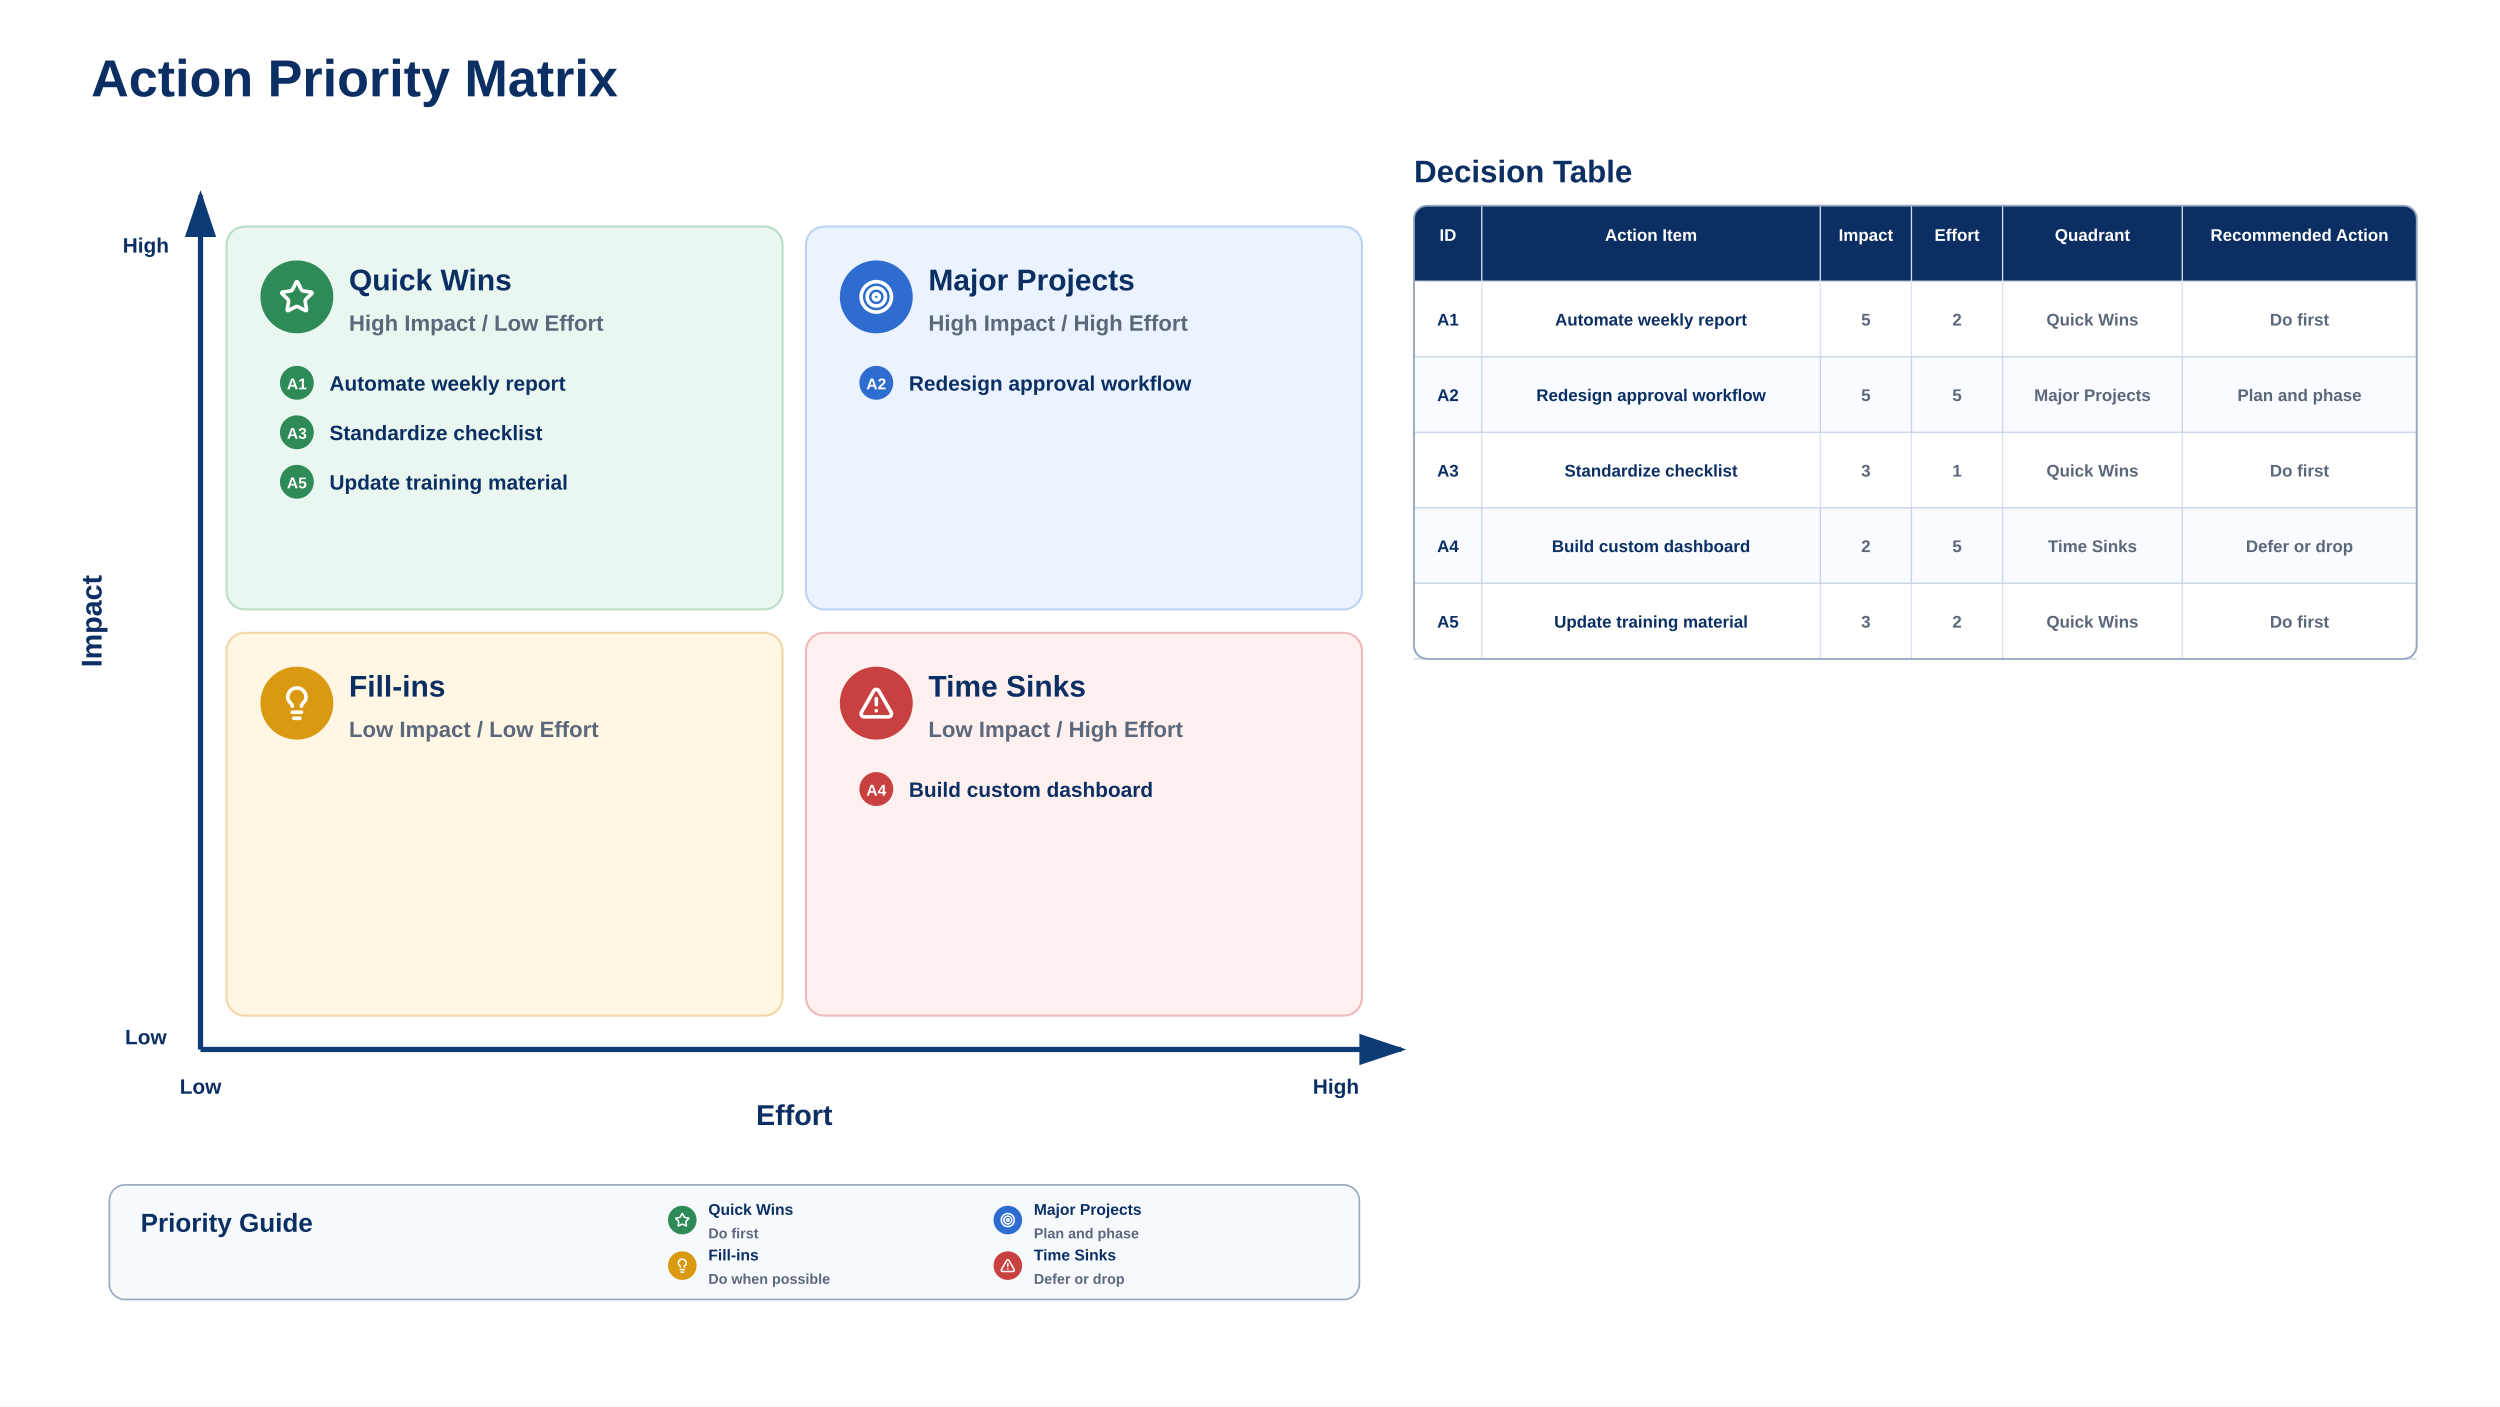
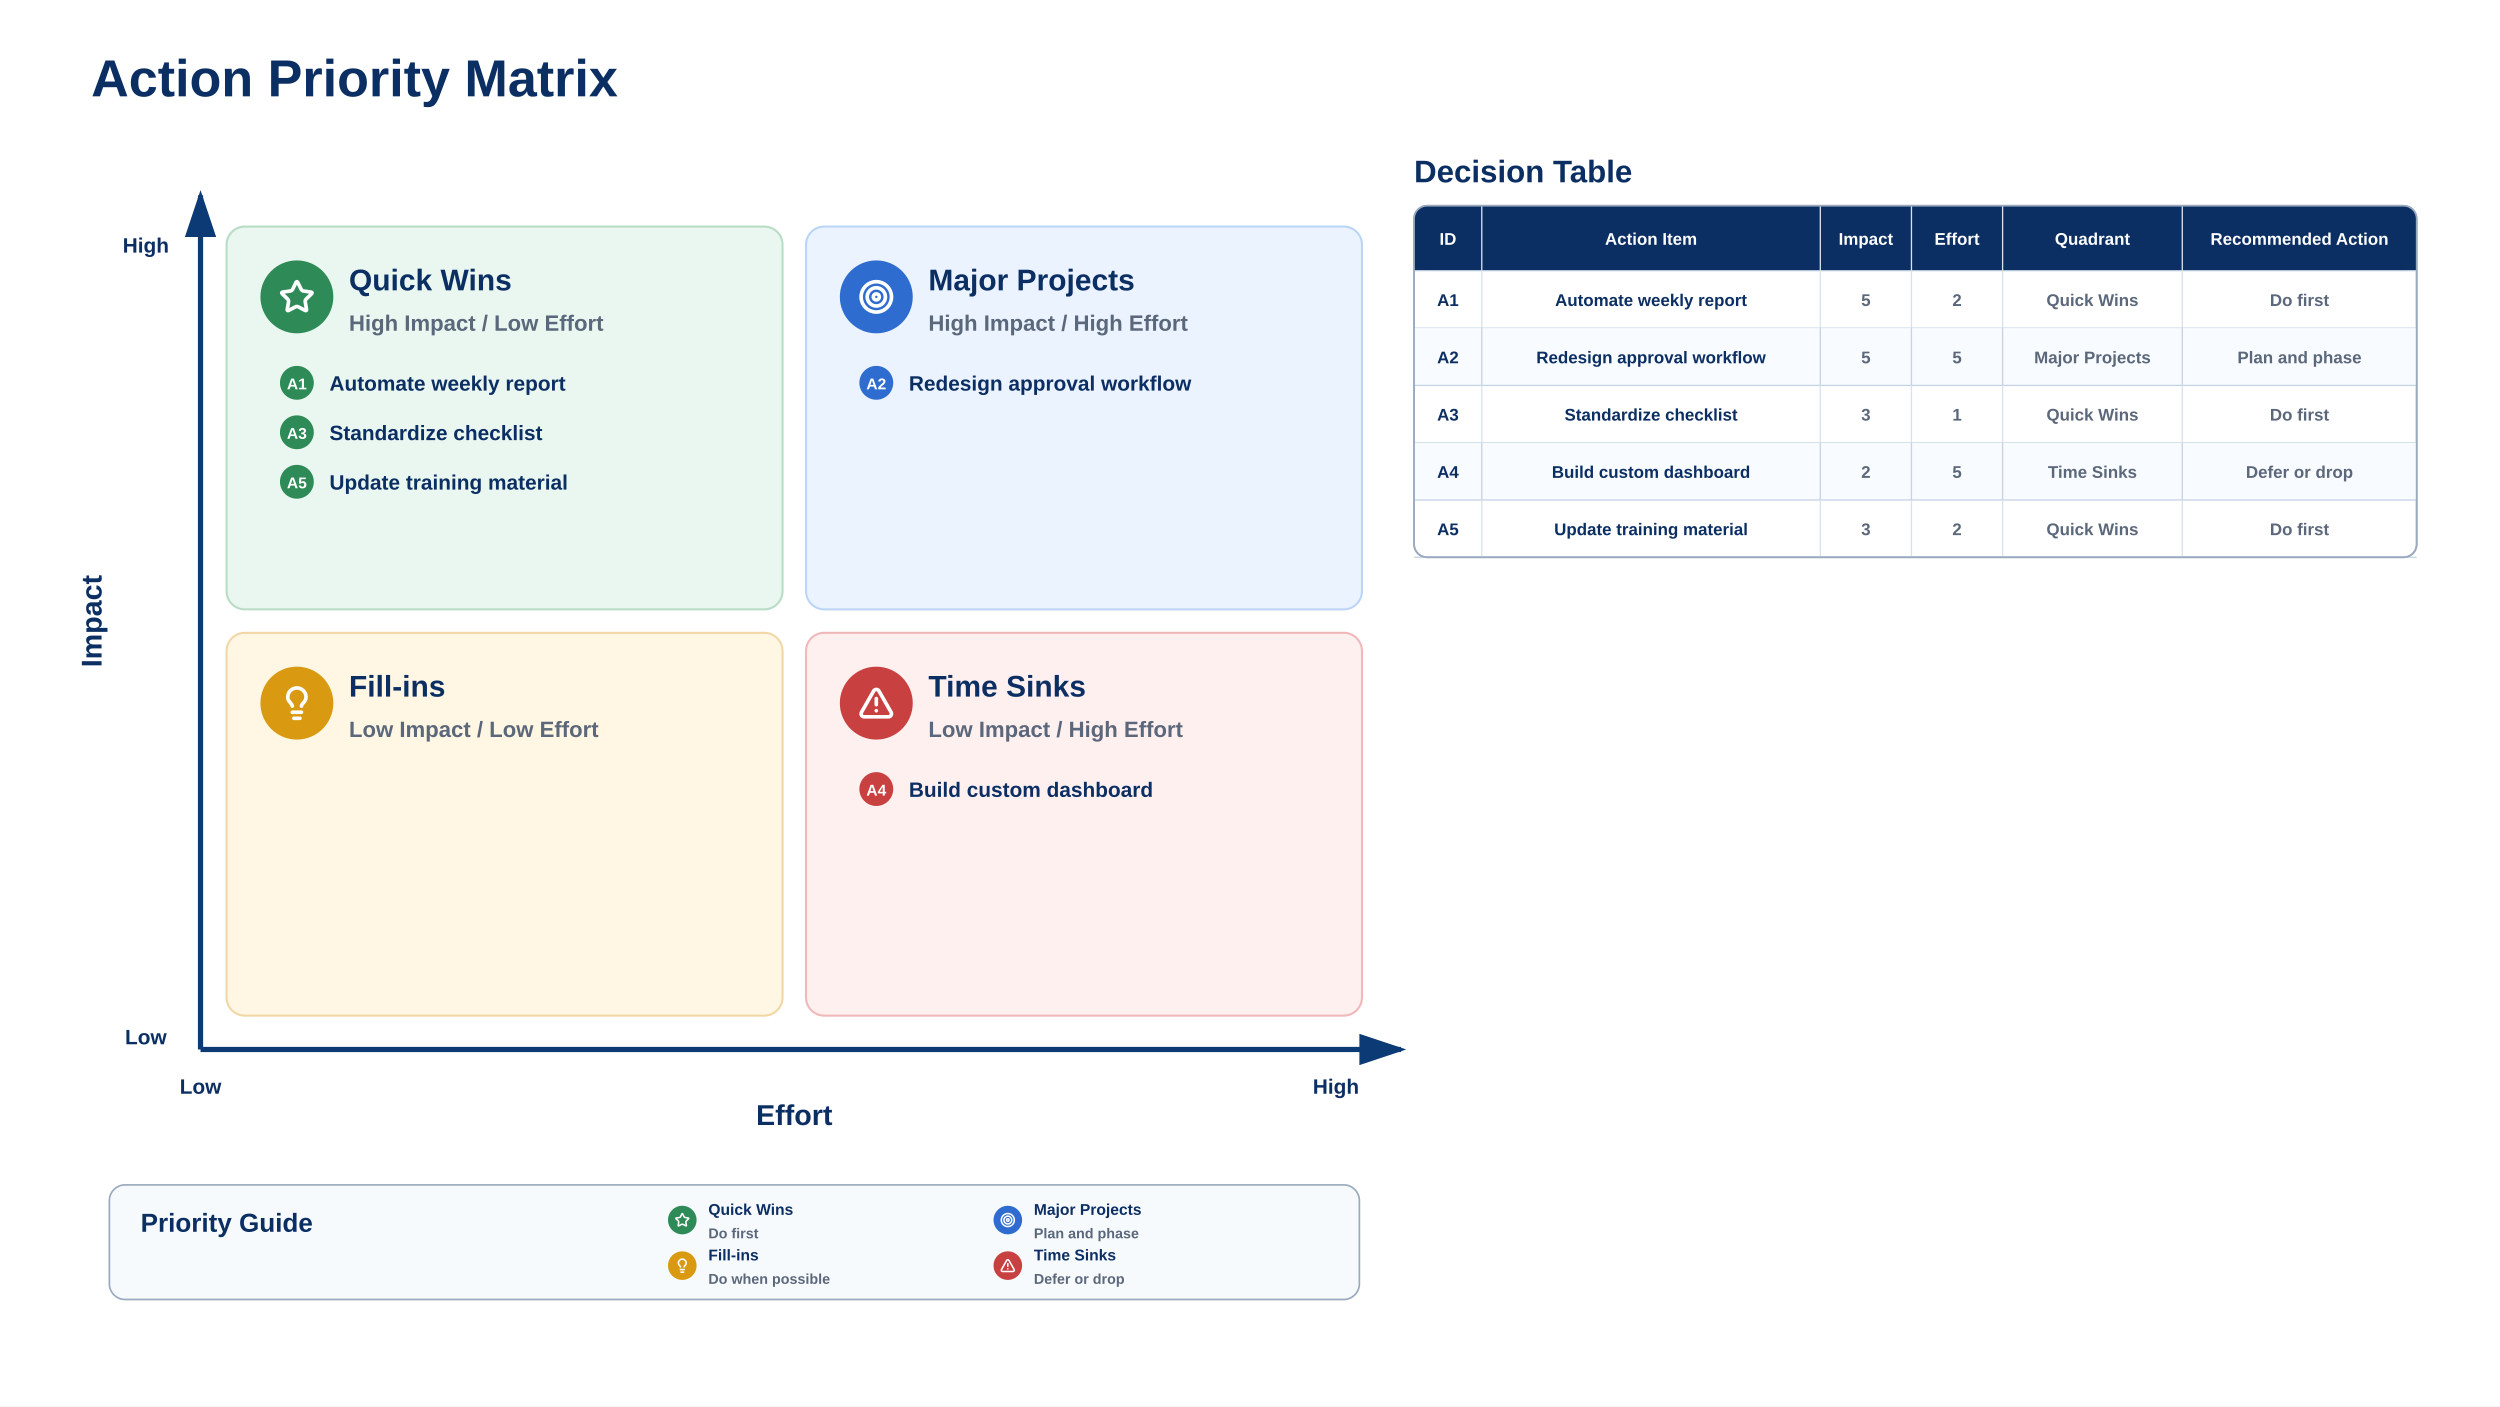
<svg xmlns="http://www.w3.org/2000/svg" width="1920" height="1080" viewBox="0 0 1920 1080">
  <defs>
    <marker id="arrowNavy" markerWidth="10" markerHeight="10" refX="8" refY="3" orient="auto" markerUnits="strokeWidth">
      <path d="M0,0 L0,6 L9,3 z" fill="#0B3A75" />
    </marker>
  </defs>
  <rect width="1920" height="1080" fill="#FFFFFF" />
  <text x="70" y="74" font-family="Arial" font-size="40" font-weight="700" fill="#0B2E63">Action Priority Matrix</text>
  <g id="two-by-two-matrix">
    <line x1="154" y1="806" x2="1076" y2="806" stroke="#0B3A75" stroke-width="4" marker-end="url(#arrowNavy)" />
    <line x1="154" y1="806" x2="154" y2="150" stroke="#0B3A75" stroke-width="4" marker-end="url(#arrowNavy)" />
    <text x="610.0" y="864" text-anchor="middle" font-family="Arial" font-size="22" font-weight="700" fill="#0B2E63">Effort</text>
    <text transform="rotate(-90 78 477.0)" x="78" y="477.0" text-anchor="middle" font-family="Arial" font-size="22" font-weight="700" fill="#0B2E63">Impact</text>
    <text x="154" y="840" text-anchor="middle" font-family="Arial" font-size="16" font-weight="700" fill="#0B2E63">Low</text>
    <text x="1026" y="840" text-anchor="middle" font-family="Arial" font-size="16" font-weight="700" fill="#0B2E63">High</text>
    <text x="112" y="802" text-anchor="middle" font-family="Arial" font-size="16" font-weight="700" fill="#0B2E63">Low</text>
    <text x="112" y="194" text-anchor="middle" font-family="Arial" font-size="16" font-weight="700" fill="#0B2E63">High</text>
    <g class="matrix-quadrant matrix-top_left" data-quadrant="top_left">
      <rect x="174.0" y="174.0" width="427.0" height="294.0" rx="14" fill="#EAF7F0" stroke="#B9DCC7" stroke-width="1.6" />
      <circle cx="228.0" cy="228.0" r="28" fill="#2E8B57" />
      <g class="lucide-icon lucide-star" transform="translate(214.0 214.0) scale(1.167)" stroke="#FFFFFF" fill="none" stroke-width="2.4" stroke-linecap="round" stroke-linejoin="round">
        <path d="M11.525 2.295a.53.53 0 0 1 .95 0l2.31 4.679a2.123 2.123 0 0 0 1.595 1.16l5.166.756a.53.53 0 0 1 .294.904l-3.736 3.638a2.123 2.123 0 0 0-.611 1.878l.882 5.14a.53.53 0 0 1-.771.56l-4.618-2.428a2.122 2.122 0 0 0-1.973 0L6.396 21.01a.53.53 0 0 1-.77-.56l.881-5.139a2.122 2.122 0 0 0-.611-1.879L2.16 9.795a.53.53 0 0 1 .294-.906l5.165-.755a2.122 2.122 0 0 0 1.597-1.16z" />
      </g>
      <text x="268.0" y="223.0" font-family="Arial" font-size="23" font-weight="700" fill="#0B2E63">Quick Wins</text>
      <text x="268.0" y="254.0" font-family="Arial" font-size="17" font-weight="700" fill="#5B677A">High Impact / Low Effort</text>
      <circle class="matrix-item-marker" cx="228.0" cy="294.0" r="13" fill="#2E8B57" />
      <text x="228.0" y="299.0" text-anchor="middle" font-family="Arial" font-size="12" font-weight="700" fill="#FFFFFF">A1</text>
      <text class="matrix-item-label" x="253.0" y="300.0" font-family="Arial" font-size="16" font-weight="700" fill="#0B2E63">Automate weekly report</text>
      <circle class="matrix-item-marker" cx="228.0" cy="332.0" r="13" fill="#2E8B57" />
      <text x="228.0" y="337.0" text-anchor="middle" font-family="Arial" font-size="12" font-weight="700" fill="#FFFFFF">A3</text>
      <text class="matrix-item-label" x="253.0" y="338.0" font-family="Arial" font-size="16" font-weight="700" fill="#0B2E63">Standardize checklist</text>
      <circle class="matrix-item-marker" cx="228.0" cy="370.0" r="13" fill="#2E8B57" />
      <text x="228.0" y="375.0" text-anchor="middle" font-family="Arial" font-size="12" font-weight="700" fill="#FFFFFF">A5</text>
      <text class="matrix-item-label" x="253.0" y="376.0" font-family="Arial" font-size="16" font-weight="700" fill="#0B2E63">Update training material</text>
    </g>
    <g class="matrix-quadrant matrix-top_right" data-quadrant="top_right">
      <rect x="619.0" y="174.0" width="427.0" height="294.0" rx="14" fill="#EAF3FF" stroke="#BCD5F6" stroke-width="1.6" />
      <circle cx="673.0" cy="228.0" r="28" fill="#2F6CCF" />
      <g class="lucide-icon lucide-target" transform="translate(659.0 214.0) scale(1.167)" stroke="#FFFFFF" fill="none" stroke-width="2.4" stroke-linecap="round" stroke-linejoin="round">
        <circle cx="12" cy="12" r="10" />
        <circle cx="12" cy="12" r="6" />
        <circle cx="12" cy="12" r="2" />
      </g>
      <text x="713.0" y="223.0" font-family="Arial" font-size="23" font-weight="700" fill="#0B2E63">Major Projects</text>
      <text x="713.0" y="254.0" font-family="Arial" font-size="17" font-weight="700" fill="#5B677A">High Impact / High Effort</text>
      <circle class="matrix-item-marker" cx="673.0" cy="294.0" r="13" fill="#2F6CCF" />
      <text x="673.0" y="299.0" text-anchor="middle" font-family="Arial" font-size="12" font-weight="700" fill="#FFFFFF">A2</text>
      <text class="matrix-item-label" x="698.0" y="300.0" font-family="Arial" font-size="16" font-weight="700" fill="#0B2E63">Redesign approval workflow</text>
    </g>
    <g class="matrix-quadrant matrix-bottom_left" data-quadrant="bottom_left">
      <rect x="174.0" y="486.0" width="427.0" height="294.0" rx="14" fill="#FFF6E3" stroke="#F1D7A5" stroke-width="1.6" />
      <circle cx="228.0" cy="540.0" r="28" fill="#D99A12" />
      <g class="lucide-icon lucide-lightbulb" transform="translate(214.0 526.0) scale(1.167)" stroke="#FFFFFF" fill="none" stroke-width="2.4" stroke-linecap="round" stroke-linejoin="round">
        <path d="M15 14c.2-1 .7-1.7 1.5-2.5 1-.9 1.5-2.2 1.5-3.5A6 6 0 0 0 6 8c0 1 .2 2.2 1.5 3.5.7.7 1.3 1.5 1.5 2.5" />
        <path d="M9 18h6" />
        <path d="M10 22h4" />
      </g>
      <text x="268.0" y="535.0" font-family="Arial" font-size="23" font-weight="700" fill="#0B2E63">Fill-ins</text>
      <text x="268.0" y="566.0" font-family="Arial" font-size="17" font-weight="700" fill="#5B677A">Low Impact / Low Effort</text>
    </g>
    <g class="matrix-quadrant matrix-bottom_right" data-quadrant="bottom_right">
      <rect x="619.0" y="486.0" width="427.0" height="294.0" rx="14" fill="#FFF0F0" stroke="#F0B8B8" stroke-width="1.6" />
      <circle cx="673.0" cy="540.0" r="28" fill="#C94040" />
      <g class="lucide-icon lucide-triangle-alert" transform="translate(659.0 526.0) scale(1.167)" stroke="#FFFFFF" fill="none" stroke-width="2.4" stroke-linecap="round" stroke-linejoin="round">
        <path d="m21.73 18-8-14a2 2 0 0 0-3.48 0l-8 14A2 2 0 0 0 4 21h16a2 2 0 0 0 1.73-3" />
        <path d="M12 9v4" />
        <path d="M12 17h.01" />
      </g>
      <text x="713.0" y="535.0" font-family="Arial" font-size="23" font-weight="700" fill="#0B2E63">Time Sinks</text>
      <text x="713.0" y="566.0" font-family="Arial" font-size="17" font-weight="700" fill="#5B677A">Low Impact / High Effort</text>
      <circle class="matrix-item-marker" cx="673.0" cy="606.0" r="13" fill="#C94040" />
      <text x="673.0" y="611.0" text-anchor="middle" font-family="Arial" font-size="12" font-weight="700" fill="#FFFFFF">A4</text>
      <text class="matrix-item-label" x="698.0" y="612.0" font-family="Arial" font-size="16" font-weight="700" fill="#0B2E63">Build custom dashboard</text>
    </g>
  </g>
  <g id="matrix-side-table">
    <text x="1086" y="140" font-family="Arial" font-size="24" font-weight="700" fill="#0B2E63">Decision Table</text>
-     <rect x="1086" y="158" width="770" height="348.0" rx="10" fill="#FFFFFF" stroke="#9AA9BD" stroke-width="1.3" />
-     <rect x="1086" y="158" width="770" height="58" rx="10" fill="#0B2E63" />
-     <rect x="1086" y="187" width="770" height="29" fill="#0B2E63" />
-     <text x="1112.0" y="185.0" text-anchor="middle" font-family="Arial" font-size="13" font-weight="700" fill="#FFFFFF">ID</text>
-     <text x="1268.0" y="185.0" text-anchor="middle" font-family="Arial" font-size="13" font-weight="700" fill="#FFFFFF">Action Item</text>
-     <line x1="1138.0" y1="158" x2="1138.0" y2="216" stroke="#D8E2EE" stroke-width="1" />
-     <text x="1433.0" y="185.0" text-anchor="middle" font-family="Arial" font-size="13" font-weight="700" fill="#FFFFFF">Impact</text>
-     <line x1="1398.0" y1="158" x2="1398.0" y2="216" stroke="#D8E2EE" stroke-width="1" />
-     <text x="1503.0" y="185.0" text-anchor="middle" font-family="Arial" font-size="13" font-weight="700" fill="#FFFFFF">Effort</text>
-     <line x1="1468.0" y1="158" x2="1468.0" y2="216" stroke="#D8E2EE" stroke-width="1" />
-     <text x="1607.0" y="185.0" text-anchor="middle" font-family="Arial" font-size="13" font-weight="700" fill="#FFFFFF">Quadrant</text>
-     <line x1="1538.0" y1="158" x2="1538.0" y2="216" stroke="#D8E2EE" stroke-width="1" />
-     <text x="1766.0" y="185.0" text-anchor="middle" font-family="Arial" font-size="13" font-weight="700" fill="#FFFFFF">Recommended Action</text>
-     <line x1="1676.0" y1="158" x2="1676.0" y2="216" stroke="#D8E2EE" stroke-width="1" />
-     <line x1="1086" y1="216" x2="1856" y2="216" stroke="#D8E2EE" stroke-width="1" />
+     <rect x="1086" y="158" width="770" height="270.0" rx="10" fill="#FFFFFF" stroke="#9AA9BD" stroke-width="1.3" />
+     <rect x="1086" y="158" width="770" height="50" rx="10" fill="#0B2E63" />
+     <rect x="1086" y="187" width="770" height="21" fill="#0B2E63" />
+     <text x="1112.0" y="188.0" text-anchor="middle" font-family="Arial" font-size="13" font-weight="700" fill="#FFFFFF">ID</text>
+     <text x="1268.0" y="188.0" text-anchor="middle" font-family="Arial" font-size="13" font-weight="700" fill="#FFFFFF">Action Item</text>
+     <line x1="1138.0" y1="158" x2="1138.0" y2="208" stroke="#D8E2EE" stroke-width="1" />
+     <text x="1433.0" y="188.0" text-anchor="middle" font-family="Arial" font-size="13" font-weight="700" fill="#FFFFFF">Impact</text>
+     <line x1="1398.0" y1="158" x2="1398.0" y2="208" stroke="#D8E2EE" stroke-width="1" />
+     <text x="1503.0" y="188.0" text-anchor="middle" font-family="Arial" font-size="13" font-weight="700" fill="#FFFFFF">Effort</text>
+     <line x1="1468.0" y1="158" x2="1468.0" y2="208" stroke="#D8E2EE" stroke-width="1" />
+     <text x="1607.0" y="188.0" text-anchor="middle" font-family="Arial" font-size="13" font-weight="700" fill="#FFFFFF">Quadrant</text>
+     <line x1="1538.0" y1="158" x2="1538.0" y2="208" stroke="#D8E2EE" stroke-width="1" />
+     <text x="1766.0" y="188.0" text-anchor="middle" font-family="Arial" font-size="13" font-weight="700" fill="#FFFFFF">Recommended Action</text>
+     <line x1="1676.0" y1="158" x2="1676.0" y2="208" stroke="#D8E2EE" stroke-width="1" />
+     <line x1="1086" y1="208" x2="1856" y2="208" stroke="#D8E2EE" stroke-width="1" />
    <g class="matrix-table-row" data-item-id="A1">
-       <line class="matrix-table-body-grid" x1="1138.0" y1="216.0" x2="1138.0" y2="274.0" stroke="#D8E2EE" stroke-width="1" />
-       <line class="matrix-table-body-grid" x1="1398.0" y1="216.0" x2="1398.0" y2="274.0" stroke="#D8E2EE" stroke-width="1" />
-       <line class="matrix-table-body-grid" x1="1468.0" y1="216.0" x2="1468.0" y2="274.0" stroke="#D8E2EE" stroke-width="1" />
-       <line class="matrix-table-body-grid" x1="1538.0" y1="216.0" x2="1538.0" y2="274.0" stroke="#D8E2EE" stroke-width="1" />
-       <line class="matrix-table-body-grid" x1="1676.0" y1="216.0" x2="1676.0" y2="274.0" stroke="#D8E2EE" stroke-width="1" />
-       <text x="1112.0" y="250.0" text-anchor="middle" font-family="Arial" font-size="13" font-weight="600" fill="#0B2E63">A1</text>
-       <text x="1268.0" y="250.0" text-anchor="middle" font-family="Arial" font-size="13" font-weight="600" fill="#0B2E63">Automate weekly report</text>
-       <text x="1433.0" y="250.0" text-anchor="middle" font-family="Arial" font-size="13" font-weight="600" fill="#5B677A">5</text>
-       <text x="1503.0" y="250.0" text-anchor="middle" font-family="Arial" font-size="13" font-weight="600" fill="#5B677A">2</text>
-       <text x="1607.0" y="250.0" text-anchor="middle" font-family="Arial" font-size="13" font-weight="600" fill="#5B677A">Quick Wins</text>
-       <text x="1766.0" y="250.0" text-anchor="middle" font-family="Arial" font-size="13" font-weight="600" fill="#5B677A">Do first</text>
-     </g>
+       <line class="matrix-table-body-grid" x1="1138.0" y1="208.0" x2="1138.0" y2="252.0" stroke="#D8E2EE" stroke-width="1" />
+       <line class="matrix-table-body-grid" x1="1398.0" y1="208.0" x2="1398.0" y2="252.0" stroke="#D8E2EE" stroke-width="1" />
+       <line class="matrix-table-body-grid" x1="1468.0" y1="208.0" x2="1468.0" y2="252.0" stroke="#D8E2EE" stroke-width="1" />
+       <line class="matrix-table-body-grid" x1="1538.0" y1="208.0" x2="1538.0" y2="252.0" stroke="#D8E2EE" stroke-width="1" />
+       <line class="matrix-table-body-grid" x1="1676.0" y1="208.0" x2="1676.0" y2="252.0" stroke="#D8E2EE" stroke-width="1" />
+       <text x="1112.0" y="235.0" text-anchor="middle" font-family="Arial" font-size="13" font-weight="600" fill="#0B2E63">A1</text>
+       <text x="1268.0" y="235.0" text-anchor="middle" font-family="Arial" font-size="13" font-weight="600" fill="#0B2E63">Automate weekly report</text>
+       <text x="1433.0" y="235.0" text-anchor="middle" font-family="Arial" font-size="13" font-weight="600" fill="#5B677A">5</text>
+       <text x="1503.0" y="235.0" text-anchor="middle" font-family="Arial" font-size="13" font-weight="600" fill="#5B677A">2</text>
+       <text x="1607.0" y="235.0" text-anchor="middle" font-family="Arial" font-size="13" font-weight="600" fill="#5B677A">Quick Wins</text>
+       <text x="1766.0" y="235.0" text-anchor="middle" font-family="Arial" font-size="13" font-weight="600" fill="#5B677A">Do first</text>
+     </g>
+     <line class="matrix-table-row-separator" x1="1086" y1="252.0" x2="1856" y2="252.0" stroke="#C5D3E4" stroke-width="1" />
    <g class="matrix-table-row" data-item-id="A2">
-       <rect x="1086" y="274.0" width="770" height="58.0" fill="#F8FBFF" />
-       <line class="matrix-table-body-grid" x1="1138.0" y1="274.0" x2="1138.0" y2="332.0" stroke="#C5D3E4" stroke-width="1" />
-       <line class="matrix-table-body-grid" x1="1398.0" y1="274.0" x2="1398.0" y2="332.0" stroke="#C5D3E4" stroke-width="1" />
-       <line class="matrix-table-body-grid" x1="1468.0" y1="274.0" x2="1468.0" y2="332.0" stroke="#C5D3E4" stroke-width="1" />
-       <line class="matrix-table-body-grid" x1="1538.0" y1="274.0" x2="1538.0" y2="332.0" stroke="#C5D3E4" stroke-width="1" />
-       <line class="matrix-table-body-grid" x1="1676.0" y1="274.0" x2="1676.0" y2="332.0" stroke="#C5D3E4" stroke-width="1" />
-       <text x="1112.0" y="308.0" text-anchor="middle" font-family="Arial" font-size="13" font-weight="600" fill="#0B2E63">A2</text>
-       <text x="1268.0" y="308.0" text-anchor="middle" font-family="Arial" font-size="13" font-weight="600" fill="#0B2E63">Redesign approval workflow</text>
-       <text x="1433.0" y="308.0" text-anchor="middle" font-family="Arial" font-size="13" font-weight="600" fill="#5B677A">5</text>
-       <text x="1503.0" y="308.0" text-anchor="middle" font-family="Arial" font-size="13" font-weight="600" fill="#5B677A">5</text>
-       <text x="1607.0" y="308.0" text-anchor="middle" font-family="Arial" font-size="13" font-weight="600" fill="#5B677A">Major Projects</text>
-       <text x="1766.0" y="308.0" text-anchor="middle" font-family="Arial" font-size="13" font-weight="600" fill="#5B677A">Plan and phase</text>
-     </g>
+       <rect x="1086" y="252.0" width="770" height="44.0" fill="#F8FBFF" />
+       <line class="matrix-table-body-grid" x1="1138.0" y1="252.0" x2="1138.0" y2="296.0" stroke="#C5D3E4" stroke-width="1" />
+       <line class="matrix-table-body-grid" x1="1398.0" y1="252.0" x2="1398.0" y2="296.0" stroke="#C5D3E4" stroke-width="1" />
+       <line class="matrix-table-body-grid" x1="1468.0" y1="252.0" x2="1468.0" y2="296.0" stroke="#C5D3E4" stroke-width="1" />
+       <line class="matrix-table-body-grid" x1="1538.0" y1="252.0" x2="1538.0" y2="296.0" stroke="#C5D3E4" stroke-width="1" />
+       <line class="matrix-table-body-grid" x1="1676.0" y1="252.0" x2="1676.0" y2="296.0" stroke="#C5D3E4" stroke-width="1" />
+       <text x="1112.0" y="279.0" text-anchor="middle" font-family="Arial" font-size="13" font-weight="600" fill="#0B2E63">A2</text>
+       <text x="1268.0" y="279.0" text-anchor="middle" font-family="Arial" font-size="13" font-weight="600" fill="#0B2E63">Redesign approval workflow</text>
+       <text x="1433.0" y="279.0" text-anchor="middle" font-family="Arial" font-size="13" font-weight="600" fill="#5B677A">5</text>
+       <text x="1503.0" y="279.0" text-anchor="middle" font-family="Arial" font-size="13" font-weight="600" fill="#5B677A">5</text>
+       <text x="1607.0" y="279.0" text-anchor="middle" font-family="Arial" font-size="13" font-weight="600" fill="#5B677A">Major Projects</text>
+       <text x="1766.0" y="279.0" text-anchor="middle" font-family="Arial" font-size="13" font-weight="600" fill="#5B677A">Plan and phase</text>
+     </g>
+     <line class="matrix-table-row-separator" x1="1086" y1="296.0" x2="1856" y2="296.0" stroke="#C5D3E4" stroke-width="1" />
    <g class="matrix-table-row" data-item-id="A3">
-       <line class="matrix-table-body-grid" x1="1138.0" y1="332.0" x2="1138.0" y2="390.0" stroke="#D8E2EE" stroke-width="1" />
-       <line class="matrix-table-body-grid" x1="1398.0" y1="332.0" x2="1398.0" y2="390.0" stroke="#D8E2EE" stroke-width="1" />
-       <line class="matrix-table-body-grid" x1="1468.0" y1="332.0" x2="1468.0" y2="390.0" stroke="#D8E2EE" stroke-width="1" />
-       <line class="matrix-table-body-grid" x1="1538.0" y1="332.0" x2="1538.0" y2="390.0" stroke="#D8E2EE" stroke-width="1" />
-       <line class="matrix-table-body-grid" x1="1676.0" y1="332.0" x2="1676.0" y2="390.0" stroke="#D8E2EE" stroke-width="1" />
-       <text x="1112.0" y="366.0" text-anchor="middle" font-family="Arial" font-size="13" font-weight="600" fill="#0B2E63">A3</text>
-       <text x="1268.0" y="366.0" text-anchor="middle" font-family="Arial" font-size="13" font-weight="600" fill="#0B2E63">Standardize checklist</text>
-       <text x="1433.0" y="366.0" text-anchor="middle" font-family="Arial" font-size="13" font-weight="600" fill="#5B677A">3</text>
-       <text x="1503.0" y="366.0" text-anchor="middle" font-family="Arial" font-size="13" font-weight="600" fill="#5B677A">1</text>
-       <text x="1607.0" y="366.0" text-anchor="middle" font-family="Arial" font-size="13" font-weight="600" fill="#5B677A">Quick Wins</text>
-       <text x="1766.0" y="366.0" text-anchor="middle" font-family="Arial" font-size="13" font-weight="600" fill="#5B677A">Do first</text>
-     </g>
+       <line class="matrix-table-body-grid" x1="1138.0" y1="296.0" x2="1138.0" y2="340.0" stroke="#D8E2EE" stroke-width="1" />
+       <line class="matrix-table-body-grid" x1="1398.0" y1="296.0" x2="1398.0" y2="340.0" stroke="#D8E2EE" stroke-width="1" />
+       <line class="matrix-table-body-grid" x1="1468.0" y1="296.0" x2="1468.0" y2="340.0" stroke="#D8E2EE" stroke-width="1" />
+       <line class="matrix-table-body-grid" x1="1538.0" y1="296.0" x2="1538.0" y2="340.0" stroke="#D8E2EE" stroke-width="1" />
+       <line class="matrix-table-body-grid" x1="1676.0" y1="296.0" x2="1676.0" y2="340.0" stroke="#D8E2EE" stroke-width="1" />
+       <text x="1112.0" y="323.0" text-anchor="middle" font-family="Arial" font-size="13" font-weight="600" fill="#0B2E63">A3</text>
+       <text x="1268.0" y="323.0" text-anchor="middle" font-family="Arial" font-size="13" font-weight="600" fill="#0B2E63">Standardize checklist</text>
+       <text x="1433.0" y="323.0" text-anchor="middle" font-family="Arial" font-size="13" font-weight="600" fill="#5B677A">3</text>
+       <text x="1503.0" y="323.0" text-anchor="middle" font-family="Arial" font-size="13" font-weight="600" fill="#5B677A">1</text>
+       <text x="1607.0" y="323.0" text-anchor="middle" font-family="Arial" font-size="13" font-weight="600" fill="#5B677A">Quick Wins</text>
+       <text x="1766.0" y="323.0" text-anchor="middle" font-family="Arial" font-size="13" font-weight="600" fill="#5B677A">Do first</text>
+     </g>
+     <line class="matrix-table-row-separator" x1="1086" y1="340.0" x2="1856" y2="340.0" stroke="#C5D3E4" stroke-width="1" />
    <g class="matrix-table-row" data-item-id="A4">
-       <rect x="1086" y="390.0" width="770" height="58.0" fill="#F8FBFF" />
-       <line class="matrix-table-body-grid" x1="1138.0" y1="390.0" x2="1138.0" y2="448.0" stroke="#C5D3E4" stroke-width="1" />
-       <line class="matrix-table-body-grid" x1="1398.0" y1="390.0" x2="1398.0" y2="448.0" stroke="#C5D3E4" stroke-width="1" />
-       <line class="matrix-table-body-grid" x1="1468.0" y1="390.0" x2="1468.0" y2="448.0" stroke="#C5D3E4" stroke-width="1" />
-       <line class="matrix-table-body-grid" x1="1538.0" y1="390.0" x2="1538.0" y2="448.0" stroke="#C5D3E4" stroke-width="1" />
-       <line class="matrix-table-body-grid" x1="1676.0" y1="390.0" x2="1676.0" y2="448.0" stroke="#C5D3E4" stroke-width="1" />
-       <text x="1112.0" y="424.0" text-anchor="middle" font-family="Arial" font-size="13" font-weight="600" fill="#0B2E63">A4</text>
-       <text x="1268.0" y="424.0" text-anchor="middle" font-family="Arial" font-size="13" font-weight="600" fill="#0B2E63">Build custom dashboard</text>
-       <text x="1433.0" y="424.0" text-anchor="middle" font-family="Arial" font-size="13" font-weight="600" fill="#5B677A">2</text>
-       <text x="1503.0" y="424.0" text-anchor="middle" font-family="Arial" font-size="13" font-weight="600" fill="#5B677A">5</text>
-       <text x="1607.0" y="424.0" text-anchor="middle" font-family="Arial" font-size="13" font-weight="600" fill="#5B677A">Time Sinks</text>
-       <text x="1766.0" y="424.0" text-anchor="middle" font-family="Arial" font-size="13" font-weight="600" fill="#5B677A">Defer or drop</text>
-     </g>
+       <rect x="1086" y="340.0" width="770" height="44.0" fill="#F8FBFF" />
+       <line class="matrix-table-body-grid" x1="1138.0" y1="340.0" x2="1138.0" y2="384.0" stroke="#C5D3E4" stroke-width="1" />
+       <line class="matrix-table-body-grid" x1="1398.0" y1="340.0" x2="1398.0" y2="384.0" stroke="#C5D3E4" stroke-width="1" />
+       <line class="matrix-table-body-grid" x1="1468.0" y1="340.0" x2="1468.0" y2="384.0" stroke="#C5D3E4" stroke-width="1" />
+       <line class="matrix-table-body-grid" x1="1538.0" y1="340.0" x2="1538.0" y2="384.0" stroke="#C5D3E4" stroke-width="1" />
+       <line class="matrix-table-body-grid" x1="1676.0" y1="340.0" x2="1676.0" y2="384.0" stroke="#C5D3E4" stroke-width="1" />
+       <text x="1112.0" y="367.0" text-anchor="middle" font-family="Arial" font-size="13" font-weight="600" fill="#0B2E63">A4</text>
+       <text x="1268.0" y="367.0" text-anchor="middle" font-family="Arial" font-size="13" font-weight="600" fill="#0B2E63">Build custom dashboard</text>
+       <text x="1433.0" y="367.0" text-anchor="middle" font-family="Arial" font-size="13" font-weight="600" fill="#5B677A">2</text>
+       <text x="1503.0" y="367.0" text-anchor="middle" font-family="Arial" font-size="13" font-weight="600" fill="#5B677A">5</text>
+       <text x="1607.0" y="367.0" text-anchor="middle" font-family="Arial" font-size="13" font-weight="600" fill="#5B677A">Time Sinks</text>
+       <text x="1766.0" y="367.0" text-anchor="middle" font-family="Arial" font-size="13" font-weight="600" fill="#5B677A">Defer or drop</text>
+     </g>
+     <line class="matrix-table-row-separator" x1="1086" y1="384.0" x2="1856" y2="384.0" stroke="#C5D3E4" stroke-width="1" />
    <g class="matrix-table-row" data-item-id="A5">
-       <line class="matrix-table-body-grid" x1="1138.0" y1="448.0" x2="1138.0" y2="506.0" stroke="#D8E2EE" stroke-width="1" />
-       <line class="matrix-table-body-grid" x1="1398.0" y1="448.0" x2="1398.0" y2="506.0" stroke="#D8E2EE" stroke-width="1" />
-       <line class="matrix-table-body-grid" x1="1468.0" y1="448.0" x2="1468.0" y2="506.0" stroke="#D8E2EE" stroke-width="1" />
-       <line class="matrix-table-body-grid" x1="1538.0" y1="448.0" x2="1538.0" y2="506.0" stroke="#D8E2EE" stroke-width="1" />
-       <line class="matrix-table-body-grid" x1="1676.0" y1="448.0" x2="1676.0" y2="506.0" stroke="#D8E2EE" stroke-width="1" />
-       <text x="1112.0" y="482.0" text-anchor="middle" font-family="Arial" font-size="13" font-weight="600" fill="#0B2E63">A5</text>
-       <text x="1268.0" y="482.0" text-anchor="middle" font-family="Arial" font-size="13" font-weight="600" fill="#0B2E63">Update training material</text>
-       <text x="1433.0" y="482.0" text-anchor="middle" font-family="Arial" font-size="13" font-weight="600" fill="#5B677A">3</text>
-       <text x="1503.0" y="482.0" text-anchor="middle" font-family="Arial" font-size="13" font-weight="600" fill="#5B677A">2</text>
-       <text x="1607.0" y="482.0" text-anchor="middle" font-family="Arial" font-size="13" font-weight="600" fill="#5B677A">Quick Wins</text>
-       <text x="1766.0" y="482.0" text-anchor="middle" font-family="Arial" font-size="13" font-weight="600" fill="#5B677A">Do first</text>
-     </g>
-     <line class="matrix-table-row-separator" x1="1086" y1="274.0" x2="1856" y2="274.0" stroke="#C5D3E4" stroke-width="1" />
-     <line class="matrix-table-row-separator" x1="1086" y1="332.0" x2="1856" y2="332.0" stroke="#C5D3E4" stroke-width="1" />
-     <line class="matrix-table-row-separator" x1="1086" y1="390.0" x2="1856" y2="390.0" stroke="#C5D3E4" stroke-width="1" />
-     <line class="matrix-table-row-separator" x1="1086" y1="448.0" x2="1856" y2="448.0" stroke="#C5D3E4" stroke-width="1" />
-     <line class="matrix-table-row-separator" x1="1086" y1="506.0" x2="1856" y2="506.0" stroke="#C5D3E4" stroke-width="1" />
-     <rect x="1086" y="158" width="770" height="348.0" rx="10" fill="none" stroke="#9AA9BD" stroke-width="1.3" />
+       <line class="matrix-table-body-grid" x1="1138.0" y1="384.0" x2="1138.0" y2="428.0" stroke="#D8E2EE" stroke-width="1" />
+       <line class="matrix-table-body-grid" x1="1398.0" y1="384.0" x2="1398.0" y2="428.0" stroke="#D8E2EE" stroke-width="1" />
+       <line class="matrix-table-body-grid" x1="1468.0" y1="384.0" x2="1468.0" y2="428.0" stroke="#D8E2EE" stroke-width="1" />
+       <line class="matrix-table-body-grid" x1="1538.0" y1="384.0" x2="1538.0" y2="428.0" stroke="#D8E2EE" stroke-width="1" />
+       <line class="matrix-table-body-grid" x1="1676.0" y1="384.0" x2="1676.0" y2="428.0" stroke="#D8E2EE" stroke-width="1" />
+       <text x="1112.0" y="411.0" text-anchor="middle" font-family="Arial" font-size="13" font-weight="600" fill="#0B2E63">A5</text>
+       <text x="1268.0" y="411.0" text-anchor="middle" font-family="Arial" font-size="13" font-weight="600" fill="#0B2E63">Update training material</text>
+       <text x="1433.0" y="411.0" text-anchor="middle" font-family="Arial" font-size="13" font-weight="600" fill="#5B677A">3</text>
+       <text x="1503.0" y="411.0" text-anchor="middle" font-family="Arial" font-size="13" font-weight="600" fill="#5B677A">2</text>
+       <text x="1607.0" y="411.0" text-anchor="middle" font-family="Arial" font-size="13" font-weight="600" fill="#5B677A">Quick Wins</text>
+       <text x="1766.0" y="411.0" text-anchor="middle" font-family="Arial" font-size="13" font-weight="600" fill="#5B677A">Do first</text>
+     </g>
+     <line class="matrix-table-row-separator" x1="1086" y1="428.0" x2="1856" y2="428.0" stroke="#C5D3E4" stroke-width="1" />
+     <rect x="1086" y="158" width="770" height="270.0" rx="10" fill="none" stroke="#9AA9BD" stroke-width="1.3" />
  </g>
  <g id="matrix-legend">
    <rect x="84" y="910" width="960" height="88" rx="12" fill="#F7FAFD" stroke="#9AA9BD" stroke-width="1.3" />
    <text x="108" y="946" font-family="Arial" font-size="20" font-weight="700" fill="#0B2E63">Priority Guide</text>
    <circle cx="524" cy="937" r="11" fill="#2E8B57" />
    <g class="lucide-icon lucide-star" transform="translate(518.0 931.0) scale(0.500)" stroke="#FFFFFF" fill="none" stroke-width="2.4" stroke-linecap="round" stroke-linejoin="round">
      <path d="M11.525 2.295a.53.53 0 0 1 .95 0l2.31 4.679a2.123 2.123 0 0 0 1.595 1.16l5.166.756a.53.53 0 0 1 .294.904l-3.736 3.638a2.123 2.123 0 0 0-.611 1.878l.882 5.14a.53.53 0 0 1-.771.56l-4.618-2.428a2.122 2.122 0 0 0-1.973 0L6.396 21.01a.53.53 0 0 1-.77-.56l.881-5.139a2.122 2.122 0 0 0-.611-1.879L2.16 9.795a.53.53 0 0 1 .294-.906l5.165-.755a2.122 2.122 0 0 0 1.597-1.16z" />
    </g>
    <text x="544" y="933" font-family="Arial" font-size="12" font-weight="700" fill="#0B2E63">Quick Wins</text>
    <text x="544" y="951" font-family="Arial" font-size="11" font-weight="600" fill="#5B677A">Do first</text>
    <circle cx="774" cy="937" r="11" fill="#2F6CCF" />
    <g class="lucide-icon lucide-target" transform="translate(768.0 931.0) scale(0.500)" stroke="#FFFFFF" fill="none" stroke-width="2.4" stroke-linecap="round" stroke-linejoin="round">
      <circle cx="12" cy="12" r="10" />
      <circle cx="12" cy="12" r="6" />
      <circle cx="12" cy="12" r="2" />
    </g>
    <text x="794" y="933" font-family="Arial" font-size="12" font-weight="700" fill="#0B2E63">Major Projects</text>
    <text x="794" y="951" font-family="Arial" font-size="11" font-weight="600" fill="#5B677A">Plan and phase</text>
    <circle cx="524" cy="972" r="11" fill="#D99A12" />
    <g class="lucide-icon lucide-lightbulb" transform="translate(518.0 966.0) scale(0.500)" stroke="#FFFFFF" fill="none" stroke-width="2.4" stroke-linecap="round" stroke-linejoin="round">
      <path d="M15 14c.2-1 .7-1.7 1.5-2.5 1-.9 1.5-2.2 1.5-3.5A6 6 0 0 0 6 8c0 1 .2 2.2 1.5 3.5.7.7 1.3 1.5 1.5 2.5" />
      <path d="M9 18h6" />
      <path d="M10 22h4" />
    </g>
    <text x="544" y="968" font-family="Arial" font-size="12" font-weight="700" fill="#0B2E63">Fill-ins</text>
    <text x="544" y="986" font-family="Arial" font-size="11" font-weight="600" fill="#5B677A">Do when possible</text>
    <circle cx="774" cy="972" r="11" fill="#C94040" />
    <g class="lucide-icon lucide-triangle-alert" transform="translate(768.0 966.0) scale(0.500)" stroke="#FFFFFF" fill="none" stroke-width="2.4" stroke-linecap="round" stroke-linejoin="round">
      <path d="m21.73 18-8-14a2 2 0 0 0-3.48 0l-8 14A2 2 0 0 0 4 21h16a2 2 0 0 0 1.73-3" />
      <path d="M12 9v4" />
      <path d="M12 17h.01" />
    </g>
    <text x="794" y="968" font-family="Arial" font-size="12" font-weight="700" fill="#0B2E63">Time Sinks</text>
    <text x="794" y="986" font-family="Arial" font-size="11" font-weight="600" fill="#5B677A">Defer or drop</text>
  </g>
</svg>
